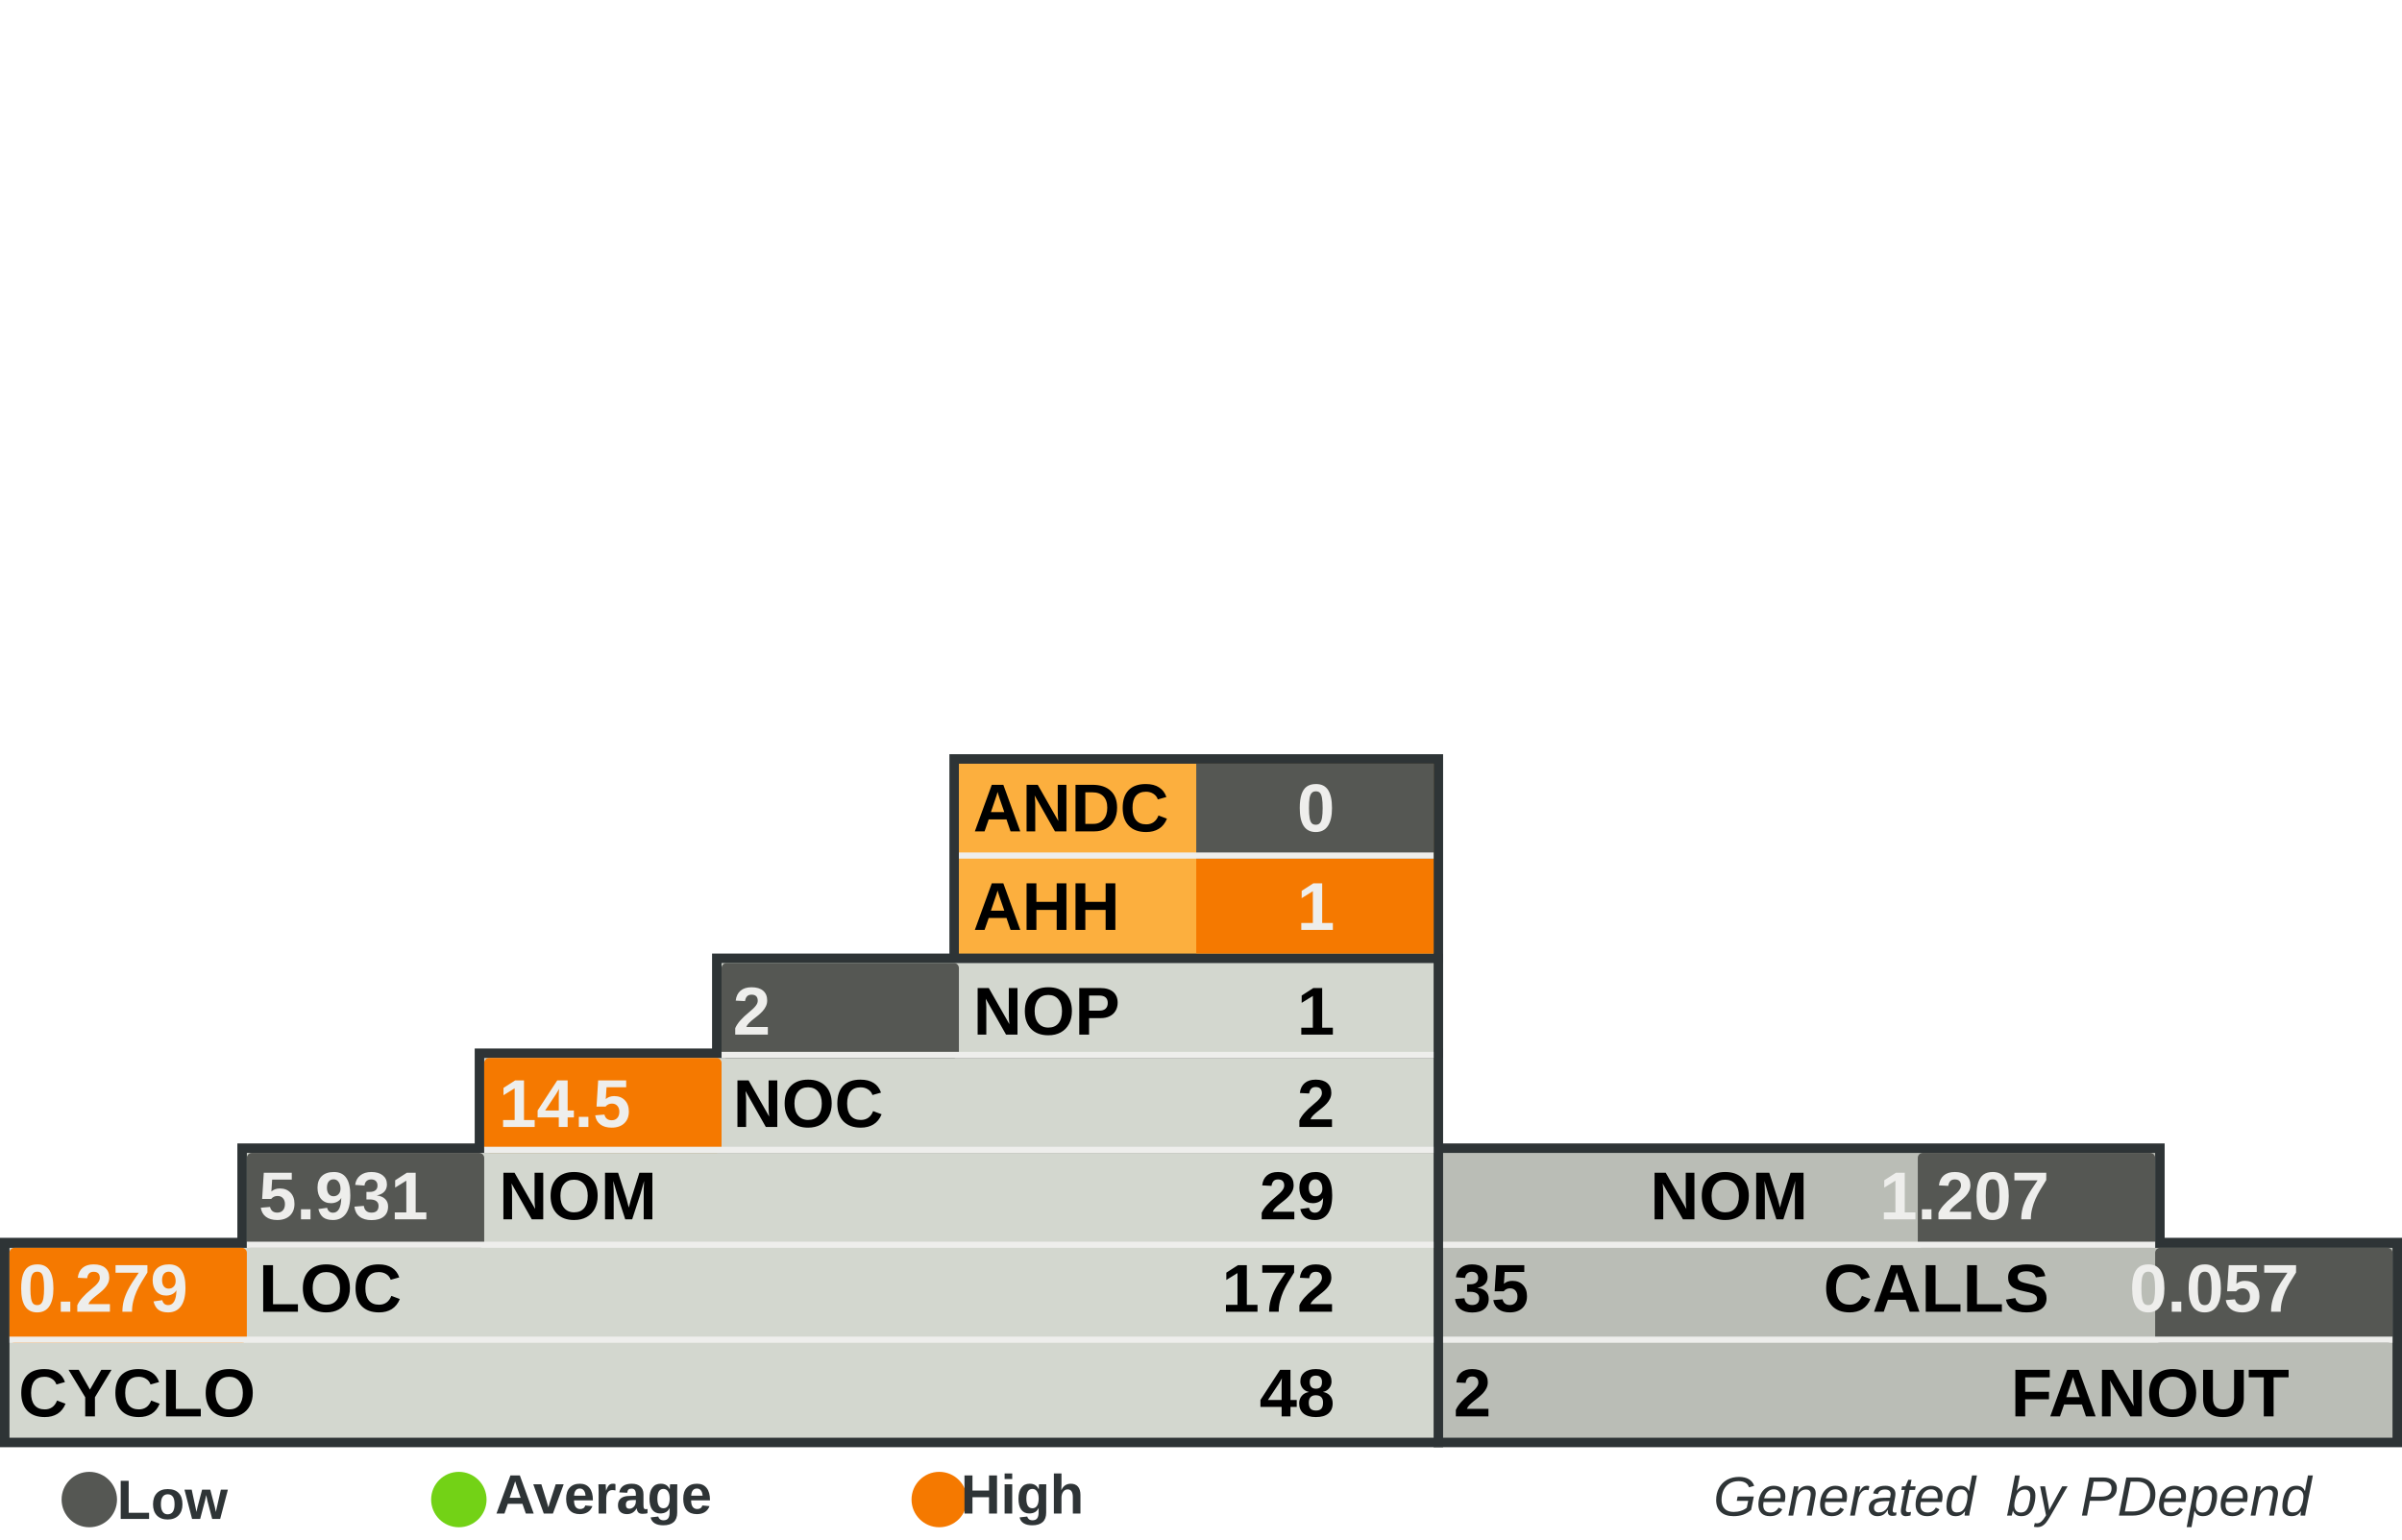
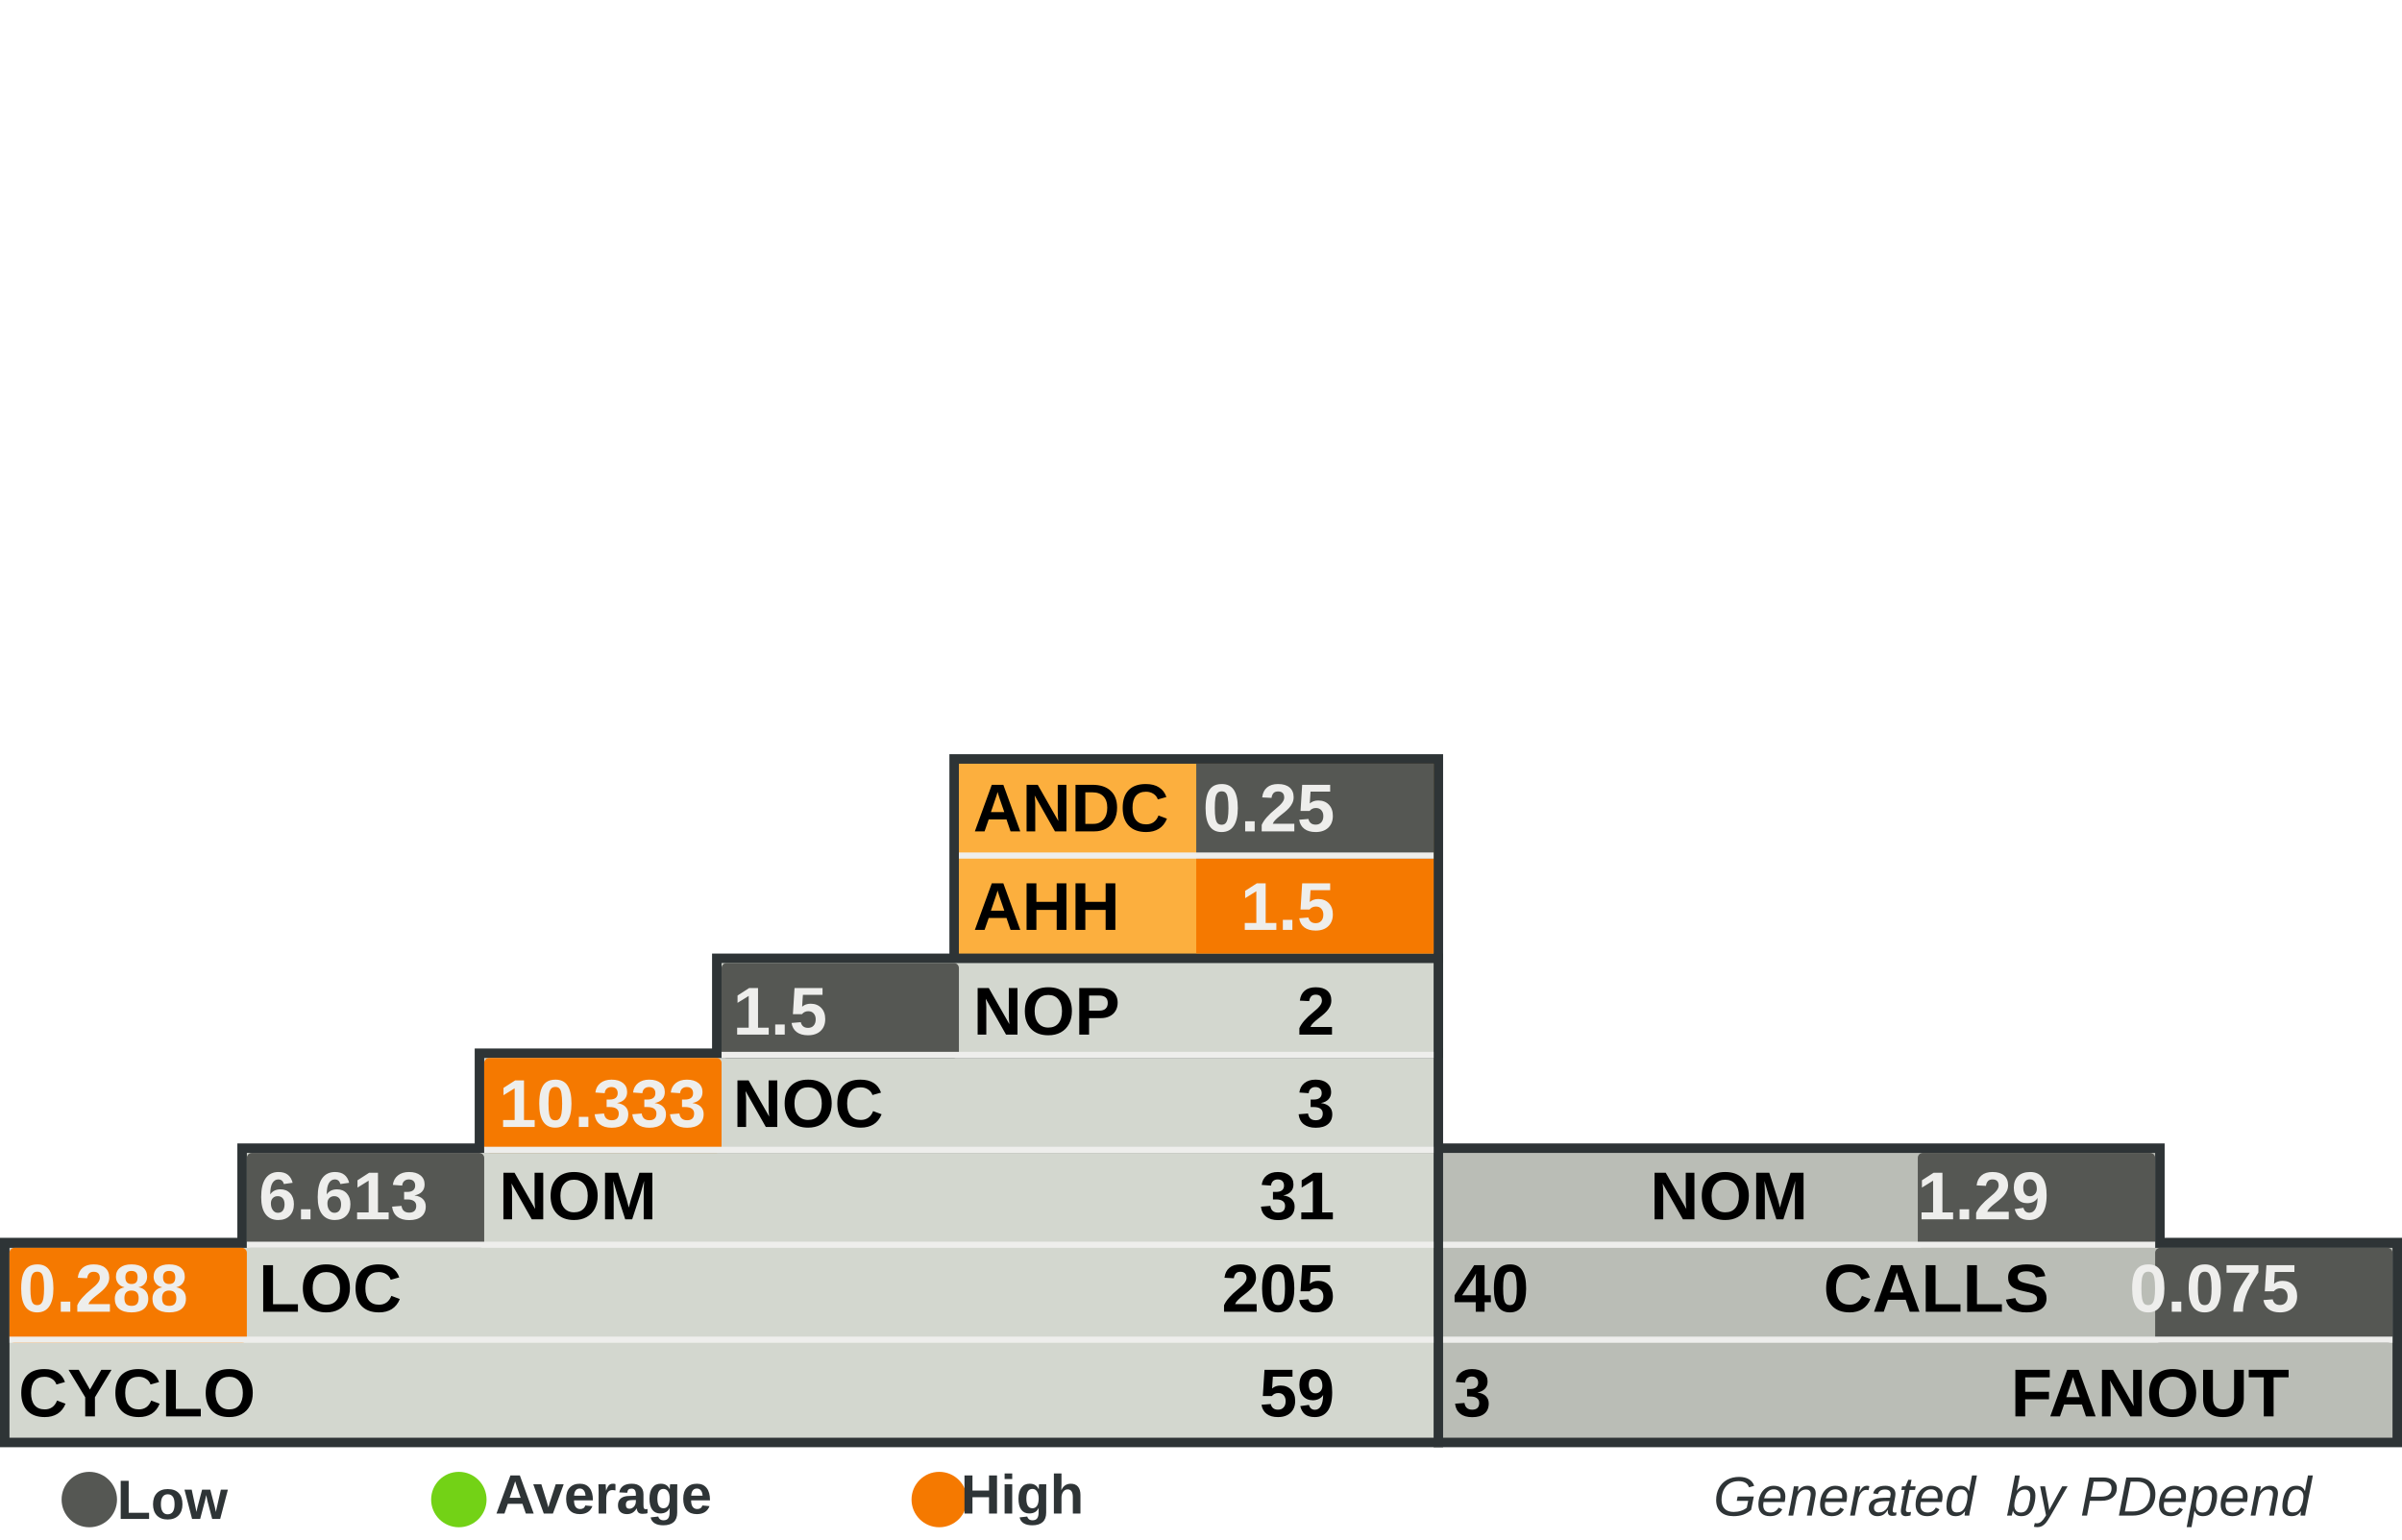
<svg xmlns="http://www.w3.org/2000/svg" width="390" height="250" id="svg5110" version="1.0">
  <defs id="defs5112">
    </defs>
  <g id="layer1">
    <rect style="fill:#555753" width="0" height="0" x="0" y="0" rx="0" ry="0" id="rect8982" xml:id="threshold.low" />
    <rect style="fill:#73d216" width="0" height="0" x="0" y="0" rx="0" ry="0" id="rect8983" xml:id="threshold.average" />
    <rect style="fill:#f57900" width="0" height="0" x="0" y="0" rx="0" ry="0" id="rect2834" xml:id="threshold.high" />
    <rect style="opacity:1;fill:#2e3436;fill-opacity:1;stroke:none;stroke-width:1;stroke-miterlimit:4;stroke-dasharray:none;stroke-opacity:1" id="rect4954" width="118.696" height="16.957" x="232.767" y="185.672" rx="2.978" ry="0" />
    <rect style="opacity:1;fill:#2e3436;fill-opacity:1;stroke:none;stroke-width:1;stroke-miterlimit:4;stroke-dasharray:none;stroke-opacity:1" id="rect4956" width="157.233" height="34" x="232.767" y="201" rx="3.945" ry="0" />
    <rect style="opacity:1;fill:#2e3436;fill-opacity:1;stroke:none;stroke-width:1;stroke-miterlimit:4;stroke-dasharray:none;stroke-opacity:1" id="rect4958" width="80.158" height="33.913" x="154.15" y="122.47" rx="2.011" ry="0" />
    <rect style="opacity:1;fill:#2e3436;fill-opacity:1;stroke:none;stroke-width:1;stroke-miterlimit:4;stroke-dasharray:none;stroke-opacity:1" id="rect4960" width="234.308" height="34" x="0" y="201" rx="5.879" ry="0" />
    <rect style="opacity:1;fill:#2e3436;fill-opacity:1;stroke:none;stroke-width:1;stroke-miterlimit:4;stroke-dasharray:none;stroke-opacity:1" id="rect4962" width="195.771" height="16.957" x="38.538" y="185.672" rx="4.912" ry="0" />
    <rect style="opacity:1;fill:#2e3436;fill-opacity:1;stroke:none;stroke-width:1;stroke-miterlimit:4;stroke-dasharray:none;stroke-opacity:1" id="rect4964" width="157.233" height="16.957" x="77.075" y="170.257" rx="3.945" ry="0" />
    <rect style="opacity:1;fill:#2e3436;fill-opacity:1;stroke:none;stroke-width:1;stroke-miterlimit:4;stroke-dasharray:none;stroke-opacity:1" id="rect4966" width="118.696" height="16.957" x="115.613" y="154.842" rx="2.978" ry="0" />
    <rect style="opacity:1;fill:#d3d7cf;fill-opacity:1;stroke:none;stroke-width:1;stroke-miterlimit:4;stroke-dasharray:none;stroke-opacity:1" id="rect4968" width="231.225" height="30.83" x="1.542" y="202.628" rx="5.801" ry="0" />
    <rect style="opacity:1;fill:#d3d7cf;fill-opacity:1;stroke:none;stroke-width:1;stroke-miterlimit:4;stroke-dasharray:none;stroke-opacity:1" id="rect4970" width="192.688" height="15.415" x="40.079" y="187.214" rx="4.834" ry="0" />
    <rect style="opacity:1;fill:#d3d7cf;fill-opacity:1;stroke:none;stroke-width:1;stroke-miterlimit:4;stroke-dasharray:none;stroke-opacity:1" id="rect4972" width="154.15" height="15.415" x="78.617" y="171.798" rx="3.868" ry="0" />
    <rect style="opacity:1;fill:#d3d7cf;fill-opacity:1;stroke:none;stroke-width:1;stroke-miterlimit:4;stroke-dasharray:none;stroke-opacity:1" id="rect4974" width="115.613" height="15.415" x="117.154" y="156.383" rx="2.901" ry="0" />
    <rect style="opacity:1;fill:#fcaf3e;fill-opacity:1;stroke:none;stroke-width:1;stroke-miterlimit:4;stroke-dasharray:none;stroke-opacity:1" id="rect4976" width="77.075" height="30.83" x="155.692" y="124.012" rx="1.934" ry="0" />
    <rect style="opacity:1;fill:#babdb6;fill-opacity:1;stroke:none;stroke-width:1;stroke-miterlimit:4;stroke-dasharray:none;stroke-opacity:1" id="rect4978" width="154.15" height="30.83" x="234.308" y="202.628" rx="3.868" ry="0" />
    <rect style="opacity:1;fill:#babdb6;fill-opacity:1;stroke:none;stroke-width:1;stroke-miterlimit:4;stroke-dasharray:none;stroke-opacity:1" id="rect4980" width="115.613" height="15.415" x="234.308" y="187.213" rx="2.901" ry="0" />
    <rect style="opacity:1;fill:#555753;fill-opacity:1;stroke:none;stroke-width:1;stroke-miterlimit:4;stroke-dasharray:none;stroke-opacity:1" id="rect4982" xml:id="rect.andc" width="38.538" height="15.43" x="194.229" y="124.012" rx="0.967" ry="0" />
    <rect style="opacity:1;fill:#f57900;fill-opacity:1;stroke:none;stroke-width:1;stroke-miterlimit:4;stroke-dasharray:none;stroke-opacity:1" id="rect2851" xml:id="rect.ahh" width="38.538" height="15.4" x="194.229" y="139.412" rx="0.967" ry="0" />
    <rect style="opacity:1;fill:#555753;fill-opacity:1;stroke:none;stroke-width:1;stroke-miterlimit:4;stroke-dasharray:none;stroke-opacity:1" id="rect4984" xml:id="rect.noc-nop" width="38.538" height="15.415" x="117.154" y="156.383" rx="0.806" />
    <rect style="opacity:1;fill:#f57900;fill-opacity:1;stroke:none;stroke-width:1;stroke-miterlimit:4;stroke-dasharray:none;stroke-opacity:1" id="rect4986" xml:id="rect.nom-noc" width="38.538" height="15.415" x="78.617" y="171.798" rx="0.806" />
    <rect style="opacity:1;fill:#555753;fill-opacity:1;stroke:none;stroke-width:1;stroke-miterlimit:4;stroke-dasharray:none;stroke-opacity:1" id="rect4988" xml:id="rect.loc-nom" width="38.538" height="15.415" x="40.079" y="187.213" rx="0.806" />
    <rect style="opacity:1;fill:#f57900;fill-opacity:1;stroke:none;stroke-width:1;stroke-miterlimit:4;stroke-dasharray:none;stroke-opacity:1" id="rect4990" xml:id="rect.cyclo-loc" width="38.538" height="15.415" x="1.542" y="202.628" rx="0.806" />
    <rect style="opacity:1;fill:#555753;fill-opacity:1;stroke:none;stroke-width:1;stroke-miterlimit:4;stroke-dasharray:none;stroke-opacity:1" id="rect4992" xml:id="rect.calls-nom" width="38.538" height="15.415" x="311.383" y="187.213" rx="0.806" />
    <rect style="opacity:1;fill:#555753;fill-opacity:1;stroke:none;stroke-width:1;stroke-miterlimit:4;stroke-dasharray:none;stroke-opacity:1" id="rect4994" xml:id="rect.fanout-calls" width="38.538" height="15.415" x="349.921" y="202.628" rx="0.806" />
    <rect style="opacity:1;fill:#eeeeec;fill-opacity:1;stroke:none;stroke-width:1;stroke-miterlimit:4;stroke-dasharray:none;stroke-opacity:1" id="rect4996" width="231.225" height="1" x="1.542" y="217.043" rx="5.801" ry="0" />
    <rect style="opacity:1;fill:#eeeeec;fill-opacity:1;stroke:none;stroke-width:1;stroke-miterlimit:4;stroke-dasharray:none;stroke-opacity:1" id="rect4998" width="192.688" height="1" x="40.079" y="201.628" rx="4.834" ry="0" />
    <rect style="opacity:1;fill:#eeeeec;fill-opacity:1;stroke:none;stroke-width:1;stroke-miterlimit:4;stroke-dasharray:none;stroke-opacity:1" id="rect5000" width="154.15" height="1" x="78.617" y="186.213" rx="3.868" ry="0" />
    <rect style="opacity:1;fill:#eeeeec;fill-opacity:1;stroke:none;stroke-width:1;stroke-miterlimit:4;stroke-dasharray:none;stroke-opacity:1" id="rect5002" width="115.613" height="1" x="117.154" y="170.798" rx="2.901" ry="0" />
    <rect style="opacity:1;fill:#eeeeec;fill-opacity:1;stroke:none;stroke-width:1;stroke-miterlimit:4;stroke-dasharray:none;stroke-opacity:1" id="rect5004" width="115.613" height="1" x="234.308" y="201.628" rx="2.901" ry="0" />
    <rect style="opacity:1;fill:#eeeeec;fill-opacity:1;stroke:none;stroke-width:1;stroke-miterlimit:4;stroke-dasharray:none;stroke-opacity:1" id="rect5006" width="154.15" height="1" x="234.308" y="217.043" rx="3.868" ry="0" />
    <rect style="opacity:1;fill:#eeeeec;fill-opacity:1;stroke:none;stroke-width:1;stroke-miterlimit:4;stroke-dasharray:none;stroke-opacity:1" id="rect5008" width="77.075" height="1" x="155.692" y="138.427" rx="1.934" ry="0" />
    <text xml:space="preserve" style="font-size:11px;font-style:normal;font-variant:normal;font-weight:bold;font-stretch:normal;fill:#000000;fill-opacity:1;stroke:none;stroke-width:1px;stroke-linecap:butt;stroke-linejoin:miter;stroke-opacity:1;font-family:Arial" x="158" y="135" title="Average Number of Derived Classes" id="text5010">
      <tspan title="Average Number of Derived Classes" id="tspan5012" x="158" y="135">ANDC</tspan>
    </text>
    <text xml:space="preserve" style="font-size:11px;font-style:normal;font-variant:normal;font-weight:bold;font-stretch:normal;fill:#000000;fill-opacity:1;stroke:none;stroke-width:1px;stroke-linecap:butt;stroke-linejoin:miter;stroke-opacity:1;font-family:Arial" x="158" y="151" title="Average Hierarchy Height" id="text5014">
      <tspan title="Average Hierarchy Height" id="tspan5016" x="158" y="151">AHH</tspan>
    </text>
    <text xml:space="preserve" style="font-size:11px;font-style:normal;font-variant:normal;font-weight:bold;font-stretch:normal;fill:#000000;fill-opacity:1;stroke:none;stroke-width:1px;stroke-linecap:butt;stroke-linejoin:miter;stroke-opacity:1;font-family:Arial" x="158" y="168" title="Number Of Packages" id="text5018">
      <tspan title="Number Of Packages" id="tspan5020" x="158" y="168">NOP</tspan>
    </text>
    <text xml:space="preserve" style="font-size:11px;font-style:normal;font-variant:normal;font-weight:bold;font-stretch:normal;fill:#000000;fill-opacity:1;stroke:none;stroke-width:1px;stroke-linecap:butt;stroke-linejoin:miter;stroke-opacity:1;font-family:Arial" x="119" y="183" id="text5022" title="Number Of Classes" transform="scale(0.9999985,1.000001)">
      <tspan title="Number Of Classes" id="tspan5024" x="119" y="183">NOC</tspan>
    </text>
    <text xml:space="preserve" style="font-size:11px;font-style:normal;font-variant:normal;font-weight:bold;font-stretch:normal;fill:#000000;fill-opacity:1;stroke:none;stroke-width:1px;stroke-linecap:butt;stroke-linejoin:miter;stroke-opacity:1;font-family:Arial" x="81" y="198" id="text5026" title="Number Of Methods (Methods+Functions)" transform="scale(0.9999985,1.000001)">
      <tspan title="Number Of Methods (Methods+Functions)" id="tspan5028" x="81" y="198">NOM</tspan>
    </text>
    <text xml:space="preserve" style="font-size:11px;font-style:normal;font-variant:normal;font-weight:bold;font-stretch:normal;fill:#000000;fill-opacity:1;stroke:none;stroke-width:1px;stroke-linecap:butt;stroke-linejoin:miter;stroke-opacity:1;font-family:Arial" x="42" y="213" id="text5030" title="Lines Of Code (Non Comment and Non Whitespace Lines)" transform="scale(0.9999985,1.000001)">
      <tspan title="Lines Of Code (Non Comment and Non Whitespace Lines)" id="tspan5032" x="42" y="213">LOC</tspan>
    </text>
    <text xml:space="preserve" style="font-size:11px;font-style:normal;font-variant:normal;font-weight:bold;font-stretch:normal;fill:#000000;fill-opacity:1;stroke:none;stroke-width:1px;stroke-linecap:butt;stroke-linejoin:miter;stroke-opacity:1;font-family:Arial" x="3" y="230" id="text5034" title="Cyclomatic Complexity" transform="scale(0.9999985,1.000001)">
      <tspan title="Cyclomatic Complexity" id="tspan5036" x="3" y="230">CYCLO</tspan>
    </text>
    <text xml:space="preserve" style="font-size:11px;font-style:normal;font-variant:normal;font-weight:bold;font-stretch:normal;text-align:end;text-anchor:end;fill:#000000;fill-opacity:1;stroke:none;stroke-width:1px;stroke-linecap:butt;stroke-linejoin:miter;stroke-opacity:1;font-family:Arial" x="308.858" y="198" id="text5038" title="Number Of Methods (Methods+Functions)" transform="scale(0.9999985,1.000001)">
      <tspan title="Number Of Methods (Methods+Functions)" id="tspan5040" x="308.858" y="198">NOM</tspan>
    </text>
    <text xml:space="preserve" style="font-size:11px;font-style:normal;font-variant:normal;font-weight:bold;font-stretch:normal;text-anchor:end;fill:#000000;fill-opacity:1;stroke:none;stroke-width:1px;stroke-linecap:butt;stroke-linejoin:miter;stroke-opacity:1;font-family:Arial" x="348" y="213" id="text5042" title="Number of Operation Calls" transform="scale(0.9999985,1.000001)">
      <tspan title="Number of Operation Calls" id="tspan5044" x="348" y="213">CALLS</tspan>
    </text>
    <text xml:space="preserve" style="font-size:11px;font-style:normal;font-variant:normal;font-weight:bold;font-stretch:normal;text-anchor:end;fill:#000000;fill-opacity:1;stroke:none;stroke-width:1px;stroke-linecap:butt;stroke-linejoin:miter;stroke-opacity:1;font-family:Arial" x="387" y="230" id="text5046" title="Number of Called Classes" transform="scale(0.9999985,1.000001)">
      <tspan title="Number of Called Classes" id="tspan5048" x="387" y="230">FANOUT</tspan>
    </text>
    <text xml:space="preserve" style="font-size:11px;font-style:normal;font-variant:normal;font-weight:bold;font-stretch:normal;fill:#000000;fill-opacity:1;stroke:none;stroke-width:1px;stroke-linecap:butt;stroke-linejoin:miter;stroke-opacity:1;font-family:Arial" title="Number of Called Classes" x="236" y="230" id="text5050" transform="scale(0.9999985,1.000001)">
-       <tspan title="Number of Called Classes" id="tspan5052" xml:id="pdepend.fanout" x="236" y="230">2</tspan>
+       <tspan title="Number of Called Classes" id="tspan5052" xml:id="pdepend.fanout" x="236" y="230">3</tspan>
    </text>
    <text xml:space="preserve" style="font-size:11px;font-style:normal;font-variant:normal;font-weight:bold;font-stretch:normal;fill:#000000;fill-opacity:1;stroke:none;stroke-width:1px;stroke-linecap:butt;stroke-linejoin:miter;stroke-opacity:1;font-family:Arial" title="Number of Operation Calls" x="236" y="213" id="text5054" transform="scale(0.9999985,1.000001)">
-       <tspan title="Number of Operation Calls" id="tspan5056" xml:id="pdepend.calls" x="236" y="213">35</tspan>
+       <tspan title="Number of Operation Calls" id="tspan5056" xml:id="pdepend.calls" x="236" y="213">40</tspan>
    </text>
    <text xml:space="preserve" style="font-size:11px;font-style:normal;font-variant:normal;font-weight:bold;font-stretch:normal;text-anchor:end;fill:#000000;fill-opacity:1;stroke:none;stroke-width:1px;stroke-linecap:butt;stroke-linejoin:miter;stroke-opacity:1;font-family:Arial" title="Cyclomatic Complexity" x="232" y="230" id="text5058" transform="scale(0.9999985,1.000001)">
-       <tspan title="Cyclomatic Complexity" id="tspan5060" xml:id="pdepend.cyclo" x="232" y="230">48</tspan>
+       <tspan title="Cyclomatic Complexity" id="tspan5060" xml:id="pdepend.cyclo" x="232" y="230">59</tspan>
    </text>
    <text xml:space="preserve" style="font-size:11px;font-style:normal;font-variant:normal;font-weight:bold;font-stretch:normal;text-anchor:end;fill:#000000;fill-opacity:1;stroke:none;stroke-width:1px;stroke-linecap:butt;stroke-linejoin:miter;stroke-opacity:1;font-family:Arial" title="Lines Of Code (Non Comment and Non Whitespace Lines)" x="232" y="213" id="text5062" transform="scale(0.9999985,1.000001)">
-       <tspan xml:id="pdepend.loc" title="Lines Of Code (Non Comment and Non Whitespace Lines)" id="tspan5064" x="232" y="213">172</tspan>
+       <tspan xml:id="pdepend.loc" title="Lines Of Code (Non Comment and Non Whitespace Lines)" id="tspan5064" x="232" y="213">205</tspan>
    </text>
    <text xml:space="preserve" style="font-size:11px;font-style:normal;font-variant:normal;font-weight:bold;font-stretch:normal;text-anchor:end;fill:#000000;fill-opacity:1;stroke:none;stroke-width:1px;stroke-linecap:butt;stroke-linejoin:miter;stroke-opacity:1;font-family:Arial" title="Number Of Methods (Methods+Functions)" x="232" y="198" id="text5066" transform="scale(0.9999985,1.000001)">
-       <tspan title="Number Of Methods (Methods+Functions)" id="tspan5068" xml:id="pdepend.nom" x="232" y="198">29</tspan>
+       <tspan title="Number Of Methods (Methods+Functions)" id="tspan5068" xml:id="pdepend.nom" x="232" y="198">31</tspan>
    </text>
    <text xml:space="preserve" style="font-size:11px;font-style:normal;font-variant:normal;font-weight:bold;font-stretch:normal;text-anchor:end;fill:#000000;fill-opacity:1;stroke:none;stroke-width:1px;stroke-linecap:butt;stroke-linejoin:miter;stroke-opacity:1;font-family:Arial" title="Number Of Packages" x="232" y="168" id="text5070" transform="scale(0.9999985,1.000001)">
-       <tspan title="Number Of Packages" id="tspan5072" xml:id="pdepend.nop" x="232" y="168">1</tspan>
+       <tspan title="Number Of Packages" id="tspan5072" xml:id="pdepend.nop" x="232" y="168">2</tspan>
    </text>
    <text xml:space="preserve" style="font-size:11px;font-style:normal;font-variant:normal;font-weight:bold;font-stretch:normal;text-anchor:end;fill:#000000;fill-opacity:1;stroke:none;stroke-width:1px;stroke-linecap:butt;stroke-linejoin:miter;stroke-opacity:1;font-family:Arial" title="Number Of Classes" x="232" y="183" id="text5074" transform="scale(0.9999985,1.000001)">
-       <tspan title="Number Of Classes" id="tspan5076" xml:id="pdepend.noc" x="232" y="183">2</tspan>
+       <tspan title="Number Of Classes" id="tspan5076" xml:id="pdepend.noc" x="232" y="183">3</tspan>
    </text>
    <text xml:space="preserve" style="font-size:11px;font-style:normal;font-variant:normal;font-weight:bold;font-stretch:normal;text-anchor:end;fill:#eeeeec;fill-opacity:1;stroke:none;stroke-width:1px;stroke-linecap:butt;stroke-linejoin:miter;stroke-opacity:1;font-family:Arial" title="Average Number of Derived Classes" x="232" y="135" id="text5078" transform="scale(0.9999985,1.000001)">
-       <tspan title="Average Number of Derived Classes" id="tspan5080" xml:id="pdepend.andc" x="232" y="135">0</tspan>
+       <tspan title="Average Number of Derived Classes" id="tspan5080" xml:id="pdepend.andc" x="232" y="135">0.25</tspan>
    </text>
    <text xml:space="preserve" style="font-size:11px;font-style:normal;font-variant:normal;font-weight:bold;font-stretch:normal;text-anchor:end;fill:#eeeeec;fill-opacity:1;stroke:none;stroke-width:1px;stroke-linecap:butt;stroke-linejoin:miter;stroke-opacity:1;font-family:Arial" title="Average Hierarchy Height" x="232" y="151" id="text5082" transform="scale(0.9999985,1.000001)">
-       <tspan title="Average Hierarchy Height" id="tspan5084" xml:id="pdepend.ahh" x="232" y="151">1</tspan>
+       <tspan title="Average Hierarchy Height" id="tspan5084" xml:id="pdepend.ahh" x="232" y="151">1.5</tspan>
    </text>
    <text xml:space="preserve" style="font-size:11px;font-style:normal;font-variant:normal;font-weight:bold;font-stretch:normal;fill:#eeeeec;fill-opacity:1;stroke:none;stroke-width:1px;stroke-linecap:butt;stroke-linejoin:miter;stroke-opacity:1;font-family:Arial" title="Ratio: Number of Classes / Number of Packages" x="119" y="168" id="text5086" transform="scale(0.9999985,1.000001)">
-       <tspan title="Ratio: Number of Classes / Number of Packages" id="tspan5088" xml:id="pdepend.noc-nop" x="119" y="168">2</tspan>
+       <tspan title="Ratio: Number of Classes / Number of Packages" id="tspan5088" xml:id="pdepend.noc-nop" x="119" y="168">1.5</tspan>
    </text>
    <text xml:space="preserve" style="font-size:11px;font-style:normal;font-variant:normal;font-weight:bold;font-stretch:normal;fill:#eeeeec;fill-opacity:1;stroke:none;stroke-width:1px;stroke-linecap:butt;stroke-linejoin:miter;stroke-opacity:1;font-family:Arial" title="Ratio: Number of Methods / Number of Classes" x="81" y="183" id="text5090" transform="scale(0.9999985,1.000001)">
-       <tspan title="Ratio: Number of Methods / Number of Classes" id="tspan5092" xml:id="pdepend.nom-noc" x="81" y="183">14.5</tspan>
+       <tspan title="Ratio: Number of Methods / Number of Classes" id="tspan5092" xml:id="pdepend.nom-noc" x="81" y="183">10.333</tspan>
    </text>
    <text xml:space="preserve" style="font-size:11px;font-style:normal;font-variant:normal;font-weight:bold;font-stretch:normal;fill:#eeeeec;fill-opacity:1;stroke:none;stroke-width:1px;stroke-linecap:butt;stroke-linejoin:miter;stroke-opacity:1;font-family:Arial" title="Ratio: Lines of Code / Number of Methods" x="42" y="198" id="text5094" transform="scale(0.9999985,1.000001)">
-       <tspan title="Ratio: Lines of Code / Number of Methods" id="tspan5096" xml:id="pdepend.loc-nom" x="42" y="198">5.931</tspan>
+       <tspan title="Ratio: Lines of Code / Number of Methods" id="tspan5096" xml:id="pdepend.loc-nom" x="42" y="198">6.613</tspan>
    </text>
    <text xml:space="preserve" style="font-size:11px;font-style:normal;font-variant:normal;font-weight:bold;font-stretch:normal;fill:#eeeeec;fill-opacity:1;stroke:none;stroke-width:1px;stroke-linecap:butt;stroke-linejoin:miter;stroke-opacity:1;font-family:Arial" title="Ratio: Cyclomatic Complexity / Lines of Code" x="3" y="213" id="text5098" transform="scale(0.9999985,1.000001)">
-       <tspan title="Ratio: Cyclomatic Complexity / Lines of Code" id="tspan5100" xml:id="pdepend.cyclo-loc" x="3" y="213">0.279</tspan>
+       <tspan title="Ratio: Cyclomatic Complexity / Lines of Code" id="tspan5100" xml:id="pdepend.cyclo-loc" x="3" y="213">0.288</tspan>
    </text>
    <text xml:space="preserve" style="font-size:11px;font-style:normal;font-variant:normal;font-weight:bold;font-stretch:normal;text-anchor:end;fill:#eeeeec;fill-opacity:1;stroke:none;stroke-width:1px;stroke-linecap:butt;stroke-linejoin:miter;stroke-opacity:1;font-family:Arial" title="Ratio: Number of Called Classes(FANOUT) / Number of Operation Calls" x="388.563" y="213" id="text5102" transform="scale(0.9999985,1.000001)">
-       <tspan title="Ratio: Number of Called Classes(FANOUT) / Number of Operation Calls" id="tspan5104" xml:id="pdepend.fanout-calls" x="388.563" y="213">0.057</tspan>
+       <tspan title="Ratio: Number of Called Classes(FANOUT) / Number of Operation Calls" id="tspan5104" xml:id="pdepend.fanout-calls" x="388.563" y="213">0.075</tspan>
    </text>
    <text xml:space="preserve" style="font-size:11px;font-style:normal;font-variant:normal;font-weight:bold;font-stretch:normal;text-anchor:end;fill:#eeeeec;fill-opacity:1;stroke:none;stroke-width:1px;stroke-linecap:butt;stroke-linejoin:miter;stroke-opacity:1;font-family:Arial" title="Ratio: Number of Operation Calls / Number of Methods (Methods+Functions)" x="348" y="198" id="text5106" transform="scale(0.9999985,1.000001)">
-       <tspan title="Ratio: Number of Operation Calls / Number of Methods (Methods+Functions)" id="tspan5108" xml:id="pdepend.calls-nom" x="348" y="198">1.207</tspan>
+       <tspan title="Ratio: Number of Operation Calls / Number of Methods (Methods+Functions)" id="tspan5108" xml:id="pdepend.calls-nom" x="348" y="198">1.29</tspan>
    </text>
    <text xml:space="preserve" style="font-size:8px;font-style:normal;font-variant:normal;font-weight:bold;font-stretch:normal;text-align:end;text-anchor:end;fill:#2e3436;fill-opacity:1;stroke:none;stroke-width:1px;stroke-linecap:butt;stroke-linejoin:miter;stroke-opacity:1;font-family:Arial" x="386.395" y="246.106" id="text2692">
      <tspan id="tspan2694" x="386.395" y="246.106" style="font-size:9px;font-style:italic;font-variant:normal;font-weight:normal;font-stretch:normal;text-align:end;text-anchor:end;fill:#2e3436;font-family:Arial;">Generated  by PDepend</tspan>
    </text>
    <path style="opacity:1;fill:#555753;fill-opacity:1;stroke:none;stroke-width:1;stroke-miterlimit:4;stroke-dasharray:none;stroke-opacity:1" id="path3780" d="M 65.333,285.667 A 12,10.333 0 1 1 41.333,285.667 A 12,10.333 0 1 1 65.333,285.667 z" transform="matrix(0.375,0,0,0.4354839,-5.5,119.0968)" />
    <text xml:space="preserve" style="font-size:8px;font-style:normal;font-weight:bold;text-align:center;text-anchor:middle;fill:#2e3436;fill-opacity:1;stroke:none;stroke-width:1px;stroke-linecap:butt;stroke-linejoin:miter;stroke-opacity:1;font-family:URW Chancery L;" x="32.387" y="246.642" id="text3782">
      <tspan id="tspan3784" x="32.387" y="246.642" style="font-size:9px;font-style:normal;font-variant:normal;font-weight:bold;font-stretch:normal;fill:#2e3436;font-family:Arial;">Low</tspan>
    </text>
    <path style="opacity:1;fill:#73d216;fill-opacity:1;stroke:none;stroke-width:1;stroke-miterlimit:4;stroke-dasharray:none;stroke-opacity:1" id="path3786" d="M 65.333,285.667 A 12,10.333 0 1 1 41.333,285.667 A 12,10.333 0 1 1 65.333,285.667 z" transform="matrix(0.375,0,0,0.4354839,54.5,119.0968)" />
    <text xml:space="preserve" style="font-size:8px;font-style:normal;font-weight:bold;text-align:center;text-anchor:middle;fill:#2e3436;fill-opacity:1;stroke:none;stroke-width:1px;stroke-linecap:butt;stroke-linejoin:miter;stroke-opacity:1;font-family:URW Chancery L;" x="102.387" y="245.774" id="text3788">
      <tspan id="tspan3790" x="102.387" y="245.774" style="font-size:9px;font-style:normal;font-variant:normal;font-weight:bold;font-stretch:normal;fill:#2e3436;font-family:Arial;">Average</tspan>
    </text>
    <path style="opacity:1;fill:#f57900;fill-opacity:1;stroke:none;stroke-width:1;stroke-miterlimit:4;stroke-dasharray:none;stroke-opacity:1" id="path3792" d="M 65.333,285.667 A 12,10.333 0 1 1 41.333,285.667 A 12,10.333 0 1 1 65.333,285.667 z" transform="matrix(0.375,0,0,0.4354839,132.5,119.0968)" />
    <text xml:space="preserve" style="font-size:8px;font-style:normal;font-weight:bold;text-align:center;text-anchor:middle;fill:#2e3436;fill-opacity:1;stroke:none;stroke-width:1px;stroke-linecap:butt;stroke-linejoin:miter;stroke-opacity:1;font-family:URW Chancery L;" x="170.387" y="245.774" id="text3794">
      <tspan id="tspan3796" x="170.387" y="245.774" style="font-size:9px;font-style:normal;font-variant:normal;font-weight:bold;font-stretch:normal;fill:#2e3436;font-family:Arial;">High</tspan>
    </text>
  </g>
</svg>
